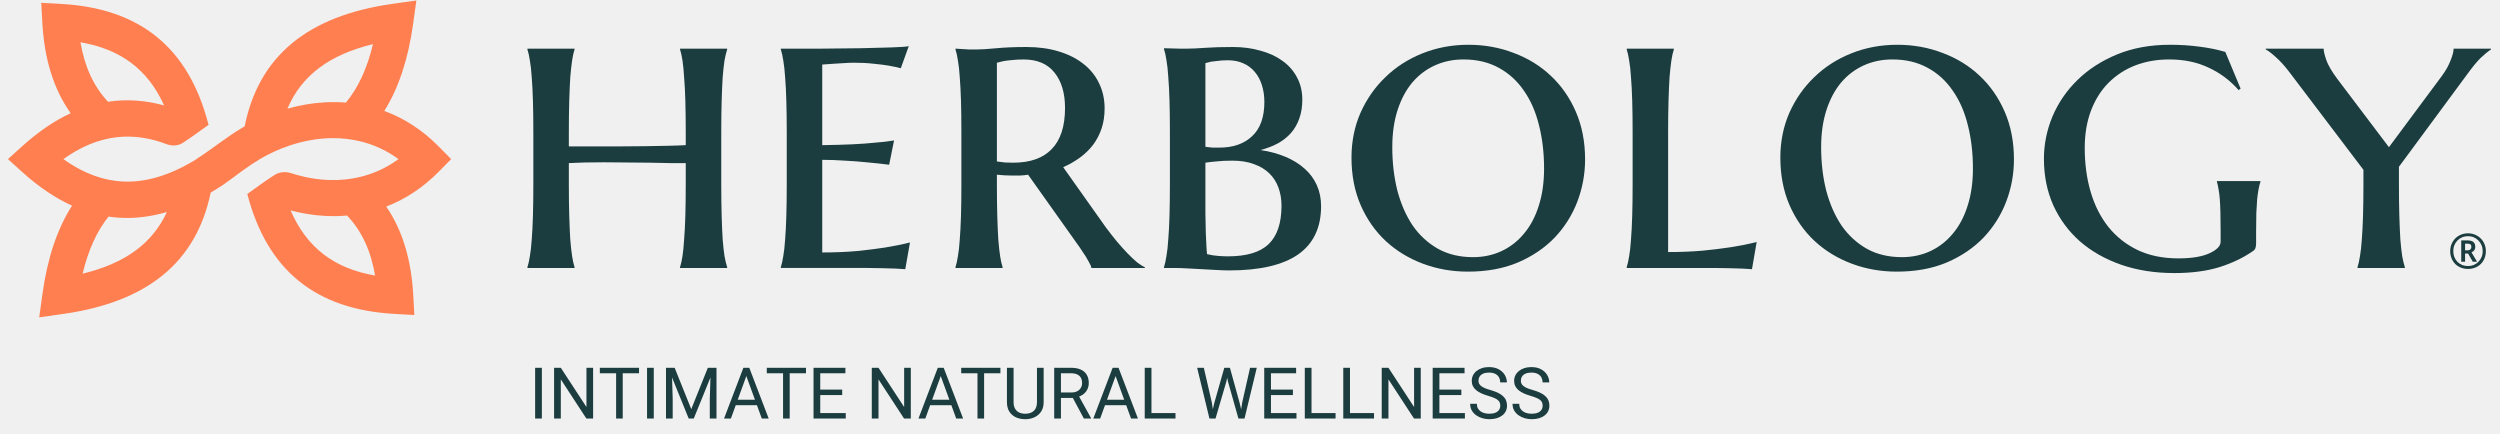
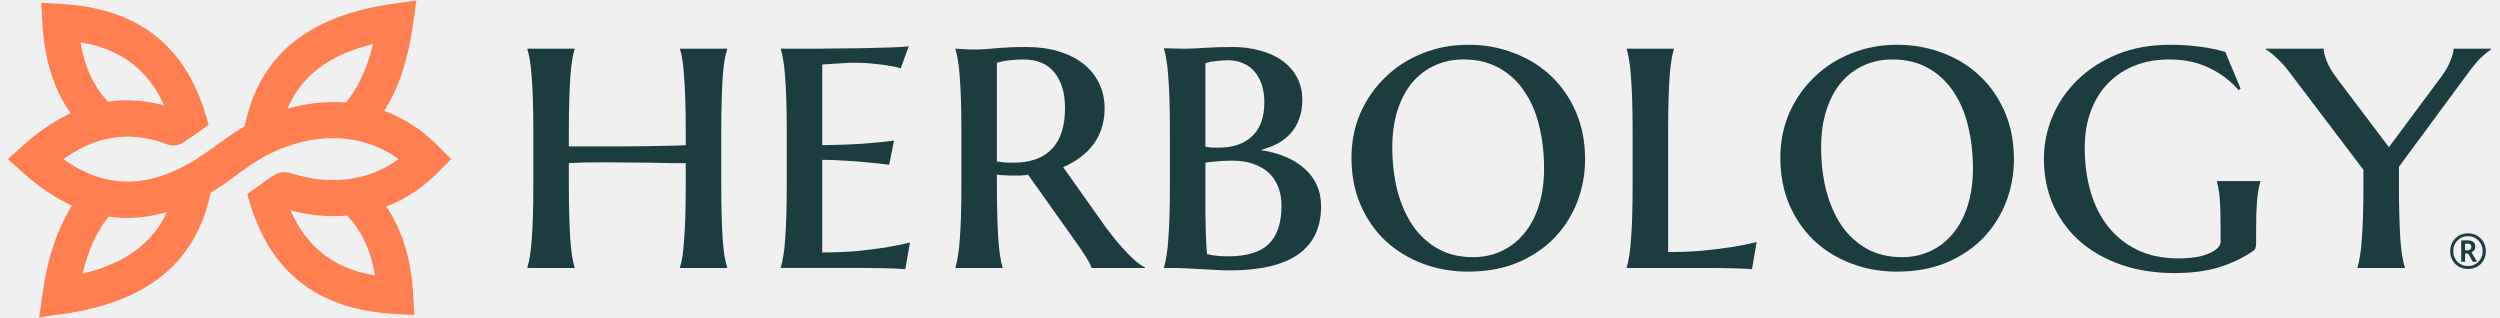
- <svg xmlns="http://www.w3.org/2000/svg" width="173" height="30" viewBox="0 0 173 30" fill="none">
-   <g clip-path="url(#clip0_444_728)">
-     <g clip-path="url(#clip1_444_728)">
-       <path d="M31.22 11.01L30.354 10.132C29.247 9.009 27.98 8.186 26.594 7.677C27.588 6.092 28.247 4.093 28.585 1.67L28.814 0.033L27.186 0.262C21.286 1.092 17.911 3.876 16.929 8.745C16.87 8.779 16.811 8.812 16.752 8.847C15.7 9.465 14.711 10.291 13.593 11.005C13.596 11.007 13.598 11.008 13.601 11.01C13.591 11.016 13.582 11.023 13.572 11.028C13.448 11.104 13.326 11.177 13.204 11.245C13.173 11.264 13.141 11.283 13.109 11.3C12.648 11.56 12.195 11.78 11.75 11.959C11.749 11.959 11.749 11.959 11.749 11.959C11.498 12.061 11.248 12.149 11.001 12.225C10.956 12.24 10.912 12.252 10.866 12.265C10.002 12.515 9.161 12.61 8.337 12.55C7.787 12.509 7.244 12.399 6.705 12.22C5.926 11.961 5.156 11.558 4.388 11.01C5.181 10.445 5.976 10.033 6.781 9.776C7.368 9.588 7.959 9.482 8.559 9.458C9.522 9.42 10.508 9.592 11.529 9.976C11.902 10.116 12.321 10.1 12.655 9.884C13.284 9.476 13.872 9.036 14.455 8.622C14.444 8.614 14.431 8.607 14.42 8.601C13.059 3.311 9.71 0.58 4.238 0.271L2.853 0.193L2.931 1.586C3.072 4.115 3.721 6.193 4.891 7.833C3.771 8.352 2.669 9.102 1.581 10.08L0.547 11.01L1.581 11.941C2.699 12.947 3.834 13.71 4.985 14.232C3.962 15.83 3.284 17.857 2.941 20.322L2.713 21.96L4.34 21.73C10.209 20.905 13.579 18.148 14.581 13.326C14.878 13.151 15.176 12.964 15.476 12.765C15.486 12.758 15.496 12.751 15.506 12.744C16.291 12.192 17.045 11.569 17.988 11.013C17.987 11.013 17.985 11.012 17.984 11.011H17.983C17.982 11.011 17.982 11.01 17.98 11.01C18 10.999 18.02 10.987 18.039 10.977C18.656 10.619 19.316 10.317 20 10.085C20.969 9.755 21.988 9.564 23.011 9.56H23.012C23.623 9.556 24.235 9.619 24.838 9.758H24.84C25.788 9.976 26.713 10.38 27.577 11.01C26.706 11.646 25.771 12.053 24.814 12.269H24.813C24.16 12.416 23.496 12.476 22.834 12.458H22.833C21.925 12.434 21.021 12.267 20.154 11.986C19.772 11.862 19.35 11.885 19.01 12.101C18.345 12.523 17.727 12.985 17.114 13.422C18.481 18.692 21.826 21.413 27.288 21.721L28.673 21.8L28.596 20.406C28.458 17.946 27.84 15.912 26.728 14.294C28.062 13.781 29.283 12.975 30.354 11.889L31.22 11.01ZM11.356 7.295C10.034 6.933 8.742 6.847 7.475 7.041C6.48 5.981 5.857 4.62 5.569 2.925C8.356 3.404 10.235 4.81 11.356 7.295ZM5.718 18.937C6.106 17.313 6.697 16.003 7.512 14.987C7.939 15.05 8.368 15.082 8.801 15.082C9.703 15.082 10.619 14.944 11.549 14.67C10.545 16.852 8.647 18.229 5.718 18.937ZM23.937 7.099C23.456 7.061 22.965 7.054 22.466 7.082C21.614 7.129 20.746 7.279 19.89 7.519C20.87 5.224 22.793 3.784 25.808 3.056C25.408 4.729 24.793 6.069 23.937 7.099ZM20.111 14.563C20.895 14.768 21.687 14.895 22.466 14.939C22.993 14.968 23.511 14.96 24.017 14.916H24.018C25.032 15.982 25.666 17.355 25.957 19.067C23.12 18.581 21.224 17.132 20.111 14.563Z" fill="#FF7F50" />
+ <svg xmlns="http://www.w3.org/2000/svg" width="173" height="22" viewBox="0 0 173 22" fill="none">
+   <g clip-path="url(#clip0_444_651)">
+     <g clip-path="url(#clip1_444_651)">
+       <path d="M31.22 11.01L30.354 10.132C29.247 9.009 27.98 8.186 26.594 7.677C27.588 6.092 28.247 4.093 28.585 1.67L28.814 0.033L27.186 0.262C21.286 1.092 17.911 3.876 16.929 8.745C16.87 8.779 16.811 8.812 16.752 8.847C15.7 9.465 14.711 10.291 13.593 11.005C13.596 11.007 13.598 11.008 13.601 11.01C13.591 11.016 13.582 11.023 13.572 11.028C13.448 11.104 13.325 11.177 13.204 11.245C13.173 11.264 13.141 11.283 13.108 11.3C12.648 11.56 12.195 11.78 11.75 11.959C11.749 11.959 11.749 11.959 11.749 11.959C11.498 12.061 11.248 12.149 11.001 12.225C10.956 12.24 10.912 12.252 10.866 12.265C10.001 12.515 9.161 12.61 8.337 12.55C7.787 12.509 7.244 12.399 6.705 12.22C5.926 11.961 5.156 11.558 4.388 11.01C5.181 10.445 5.976 10.033 6.781 9.776C7.368 9.588 7.959 9.482 8.559 9.458C9.522 9.42 10.508 9.592 11.529 9.976C11.902 10.116 12.321 10.1 12.655 9.884C13.284 9.476 13.872 9.036 14.455 8.622C14.444 8.614 14.431 8.607 14.42 8.601C13.059 3.311 9.71 0.58 4.238 0.271L2.853 0.193L2.931 1.586C3.072 4.115 3.721 6.193 4.891 7.833C3.771 8.352 2.669 9.102 1.581 10.08L0.547 11.01L1.581 11.941C2.699 12.947 3.834 13.71 4.985 14.232C3.962 15.83 3.284 17.857 2.941 20.322L2.713 21.96L4.34 21.73C10.209 20.905 13.579 18.148 14.581 13.326C14.877 13.151 15.176 12.964 15.476 12.765C15.486 12.758 15.496 12.751 15.506 12.744C16.291 12.192 17.045 11.569 17.988 11.013C17.987 11.013 17.985 11.012 17.984 11.011H17.983C17.982 11.011 17.982 11.01 17.98 11.01C18 10.999 18.02 10.987 18.039 10.977C18.656 10.619 19.316 10.317 20 10.085C20.969 9.755 21.988 9.564 23.011 9.56H23.012C23.623 9.556 24.235 9.619 24.838 9.758H24.839C25.788 9.976 26.713 10.38 27.577 11.01C26.706 11.646 25.771 12.053 24.814 12.269H24.813C24.16 12.416 23.496 12.476 22.834 12.458H22.833C21.924 12.434 21.021 12.267 20.154 11.986C19.772 11.862 19.35 11.885 19.01 12.101C18.345 12.523 17.727 12.985 17.114 13.422C18.481 18.692 21.826 21.413 27.288 21.721L28.673 21.8L28.595 20.406C28.458 17.946 27.84 15.912 26.728 14.294C28.062 13.781 29.283 12.975 30.354 11.889L31.22 11.01ZM11.356 7.295C10.034 6.933 8.742 6.847 7.475 7.041C6.48 5.981 5.857 4.62 5.569 2.925C8.356 3.404 10.235 4.81 11.356 7.295ZM5.718 18.937C6.106 17.313 6.697 16.003 7.512 14.987C7.939 15.05 8.368 15.082 8.801 15.082C9.703 15.082 10.619 14.944 11.549 14.67C10.545 16.852 8.647 18.229 5.718 18.937ZM23.937 7.099C23.456 7.061 22.965 7.054 22.466 7.082C21.613 7.129 20.746 7.279 19.89 7.519C20.87 5.224 22.793 3.784 25.808 3.056C25.408 4.729 24.793 6.069 23.937 7.099ZM20.111 14.563C20.895 14.768 21.687 14.895 22.466 14.939C22.993 14.968 23.511 14.96 24.017 14.916H24.018C25.032 15.982 25.666 17.355 25.957 19.067C23.12 18.581 21.224 17.132 20.111 14.563Z" fill="#FF7F50" />
    </g>
  </g>
-   <path d="M166.006 12.727C166.006 13.574 166.016 14.313 166.034 14.943C166.053 15.574 166.077 16.12 166.105 16.581C166.143 17.033 166.185 17.414 166.232 17.725C166.289 18.035 166.35 18.289 166.416 18.487V18.544H163.14V18.487C163.206 18.289 163.262 18.035 163.31 17.725C163.366 17.414 163.408 17.033 163.437 16.581C163.474 16.12 163.502 15.574 163.521 14.943C163.54 14.313 163.55 13.574 163.55 12.727V11.752L158.467 5.046C158.128 4.595 157.803 4.232 157.493 3.959C157.182 3.677 156.947 3.498 156.787 3.423V3.366H160.796C160.796 3.536 160.858 3.799 160.98 4.157C161.102 4.505 161.352 4.933 161.728 5.442L165.314 10.185L168.985 5.244C169.249 4.886 169.446 4.533 169.578 4.185C169.719 3.837 169.79 3.564 169.79 3.366H172.374V3.423C172.138 3.583 171.894 3.785 171.639 4.03C171.395 4.274 171.108 4.623 170.778 5.075L166.006 11.541V12.727Z" fill="#1B3D3F" />
-   <path d="M156.123 16.835C156.123 16.957 156.109 17.061 156.081 17.146C156.062 17.23 156.01 17.301 155.926 17.358C155.257 17.828 154.476 18.205 153.582 18.487C152.697 18.76 151.657 18.896 150.462 18.896C149.116 18.896 147.887 18.703 146.777 18.317C145.676 17.932 144.73 17.395 143.939 16.708C143.148 16.012 142.532 15.178 142.089 14.209C141.657 13.24 141.44 12.167 141.44 10.99C141.44 9.983 141.638 9.004 142.033 8.053C142.438 7.103 143.017 6.26 143.77 5.526C144.523 4.792 145.436 4.204 146.509 3.761C147.591 3.319 148.81 3.098 150.165 3.098C150.871 3.098 151.539 3.14 152.17 3.225C152.801 3.3 153.408 3.423 153.991 3.592L155.05 6.133L154.909 6.232C154.344 5.583 153.662 5.07 152.862 4.693C152.062 4.307 151.144 4.114 150.109 4.114C149.262 4.114 148.48 4.251 147.765 4.524C147.059 4.797 146.443 5.197 145.916 5.724C145.398 6.242 144.993 6.882 144.701 7.644C144.41 8.406 144.264 9.272 144.264 10.242C144.264 11.334 144.4 12.345 144.673 13.277C144.946 14.209 145.356 15.018 145.901 15.706C146.447 16.383 147.12 16.915 147.92 17.301C148.73 17.687 149.671 17.88 150.744 17.88C151.666 17.88 152.382 17.762 152.89 17.527C153.408 17.292 153.667 17.023 153.667 16.722V15.974C153.667 15.484 153.662 15.061 153.652 14.703C153.643 14.345 153.629 14.04 153.61 13.786C153.591 13.522 153.563 13.296 153.525 13.108C153.497 12.92 153.46 12.745 153.412 12.585V12.529H156.42V12.585C156.373 12.727 156.33 12.896 156.293 13.094C156.255 13.291 156.222 13.527 156.194 13.8C156.175 14.073 156.156 14.393 156.137 14.76C156.128 15.127 156.123 15.55 156.123 16.03V16.835Z" fill="#1B3D3F" />
+   <path d="M166.006 12.727C166.006 13.574 166.015 14.313 166.034 14.943C166.053 15.574 166.077 16.12 166.105 16.581C166.142 17.033 166.185 17.414 166.232 17.725C166.288 18.035 166.349 18.289 166.415 18.487V18.544H163.14V18.487C163.206 18.289 163.262 18.035 163.309 17.725C163.366 17.414 163.408 17.033 163.436 16.581C163.474 16.12 163.502 15.574 163.521 14.943C163.54 14.313 163.549 13.574 163.549 12.727V11.752L158.467 5.046C158.128 4.595 157.803 4.232 157.493 3.959C157.182 3.677 156.947 3.498 156.787 3.423V3.366H160.796C160.796 3.536 160.857 3.799 160.98 4.157C161.102 4.505 161.352 4.933 161.728 5.442L165.314 10.185L168.985 5.244C169.248 4.886 169.446 4.533 169.578 4.185C169.719 3.837 169.79 3.564 169.79 3.366H172.373V3.423C172.138 3.583 171.893 3.785 171.639 4.03C171.394 4.274 171.107 4.623 170.778 5.075L166.006 11.541V12.727Z" fill="#1B3D3F" />
+   <path d="M156.123 16.835C156.123 16.957 156.109 17.061 156.081 17.146C156.062 17.23 156.01 17.301 155.925 17.358C155.257 17.828 154.476 18.205 153.582 18.487C152.697 18.76 151.657 18.896 150.462 18.896C149.116 18.896 147.887 18.703 146.777 18.317C145.675 17.932 144.73 17.395 143.939 16.708C143.148 16.012 142.532 15.178 142.089 14.209C141.656 13.24 141.44 12.167 141.44 10.99C141.44 9.983 141.638 9.004 142.033 8.053C142.438 7.103 143.016 6.26 143.769 5.526C144.522 4.792 145.435 4.204 146.508 3.761C147.591 3.319 148.81 3.098 150.165 3.098C150.871 3.098 151.539 3.14 152.17 3.225C152.801 3.3 153.408 3.423 153.991 3.592L155.05 6.133L154.909 6.232C154.344 5.583 153.662 5.07 152.862 4.693C152.062 4.307 151.144 4.114 150.109 4.114C149.262 4.114 148.48 4.251 147.765 4.524C147.059 4.797 146.443 5.197 145.915 5.724C145.398 6.242 144.993 6.882 144.701 7.644C144.41 8.406 144.264 9.272 144.264 10.242C144.264 11.334 144.4 12.345 144.673 13.277C144.946 14.209 145.355 15.018 145.901 15.706C146.447 16.383 147.12 16.915 147.92 17.301C148.73 17.687 149.671 17.88 150.744 17.88C151.666 17.88 152.382 17.762 152.89 17.527C153.408 17.292 153.666 17.023 153.666 16.722V15.974C153.666 15.484 153.662 15.061 153.652 14.703C153.643 14.345 153.629 14.04 153.61 13.786C153.591 13.522 153.563 13.296 153.525 13.108C153.497 12.92 153.459 12.745 153.412 12.585V12.529H156.42V12.585C156.372 12.727 156.33 12.896 156.292 13.094C156.255 13.291 156.222 13.527 156.194 13.8C156.175 14.073 156.156 14.393 156.137 14.76C156.128 15.127 156.123 15.55 156.123 16.03V16.835Z" fill="#1B3D3F" />
  <path d="M123.2 10.905C123.2 9.795 123.407 8.764 123.821 7.813C124.244 6.863 124.819 6.039 125.543 5.343C126.268 4.637 127.125 4.086 128.113 3.691C129.101 3.296 130.16 3.098 131.29 3.098C132.4 3.098 133.445 3.286 134.424 3.663C135.412 4.03 136.269 4.557 136.993 5.244C137.728 5.931 138.306 6.764 138.73 7.743C139.153 8.722 139.365 9.818 139.365 11.032C139.365 12.04 139.186 13.014 138.829 13.955C138.471 14.887 137.949 15.715 137.262 16.44C136.575 17.155 135.727 17.729 134.72 18.162C133.713 18.586 132.56 18.797 131.261 18.797C130.16 18.797 129.12 18.614 128.141 18.247C127.162 17.88 126.306 17.358 125.572 16.68C124.837 15.993 124.259 15.164 123.835 14.195C123.411 13.216 123.2 12.12 123.2 10.905ZM131.614 17.795C132.33 17.795 132.988 17.654 133.591 17.372C134.193 17.089 134.711 16.684 135.144 16.157C135.586 15.63 135.925 14.99 136.16 14.237C136.405 13.475 136.527 12.618 136.527 11.668C136.527 10.585 136.41 9.583 136.175 8.661C135.949 7.738 135.6 6.943 135.13 6.275C134.669 5.597 134.09 5.07 133.393 4.693C132.697 4.307 131.883 4.114 130.951 4.114C130.235 4.114 129.577 4.251 128.974 4.524C128.372 4.797 127.849 5.192 127.407 5.71C126.974 6.227 126.635 6.863 126.39 7.616C126.146 8.369 126.023 9.225 126.023 10.185C126.023 11.258 126.141 12.261 126.376 13.193C126.621 14.115 126.974 14.92 127.435 15.607C127.906 16.285 128.489 16.821 129.186 17.216C129.882 17.602 130.692 17.795 131.614 17.795Z" fill="#1B3D3F" />
  <path d="M115.434 17.442C116.309 17.442 117.114 17.409 117.848 17.343C118.592 17.268 119.241 17.188 119.796 17.103C120.446 17 121.034 16.882 121.561 16.75L121.237 18.628C121.105 18.619 120.879 18.605 120.559 18.586C120.248 18.576 119.919 18.567 119.571 18.558C119.222 18.558 118.898 18.553 118.596 18.544C118.295 18.544 118.088 18.544 117.975 18.544H112.568V18.487C112.634 18.289 112.69 18.035 112.737 17.725C112.794 17.414 112.836 17.033 112.864 16.581C112.902 16.12 112.93 15.574 112.949 14.943C112.968 14.313 112.977 13.574 112.977 12.727V9.169C112.977 8.322 112.968 7.588 112.949 6.966C112.93 6.336 112.902 5.795 112.864 5.343C112.836 4.882 112.794 4.496 112.737 4.185C112.69 3.874 112.634 3.62 112.568 3.423V3.366H115.829V3.423C115.763 3.62 115.707 3.874 115.66 4.185C115.613 4.496 115.57 4.882 115.533 5.343C115.504 5.795 115.481 6.336 115.462 6.966C115.443 7.588 115.434 8.322 115.434 9.169V17.442Z" fill="#1B3D3F" />
-   <path d="M93.523 10.905C93.523 9.795 93.73 8.764 94.144 7.813C94.567 6.863 95.141 6.039 95.866 5.343C96.591 4.637 97.448 4.086 98.436 3.691C99.424 3.296 100.483 3.098 101.612 3.098C102.723 3.098 103.768 3.286 104.747 3.663C105.735 4.03 106.591 4.557 107.316 5.244C108.05 5.931 108.629 6.764 109.053 7.743C109.476 8.722 109.688 9.818 109.688 11.032C109.688 12.04 109.509 13.014 109.152 13.955C108.794 14.887 108.272 15.715 107.584 16.44C106.897 17.155 106.05 17.729 105.043 18.162C104.036 18.586 102.883 18.797 101.584 18.797C100.483 18.797 99.443 18.614 98.464 18.247C97.485 17.88 96.629 17.358 95.894 16.68C95.16 15.993 94.581 15.164 94.158 14.195C93.734 13.216 93.523 12.12 93.523 10.905ZM101.937 17.795C102.652 17.795 103.311 17.654 103.914 17.372C104.516 17.089 105.034 16.684 105.467 16.157C105.909 15.63 106.248 14.99 106.483 14.237C106.728 13.475 106.85 12.618 106.85 11.668C106.85 10.585 106.733 9.583 106.497 8.661C106.271 7.738 105.923 6.943 105.453 6.275C104.991 5.597 104.413 5.07 103.716 4.693C103.02 4.307 102.205 4.114 101.274 4.114C100.558 4.114 99.899 4.251 99.297 4.524C98.695 4.797 98.172 5.192 97.73 5.71C97.297 6.227 96.958 6.863 96.713 7.616C96.469 8.369 96.346 9.225 96.346 10.185C96.346 11.258 96.464 12.261 96.699 13.193C96.944 14.115 97.297 14.92 97.758 15.607C98.229 16.285 98.812 16.821 99.509 17.216C100.205 17.602 101.015 17.795 101.937 17.795Z" fill="#1B3D3F" />
-   <path d="M85.292 11.117C84.84 11.117 84.454 11.136 84.134 11.174C83.823 11.202 83.583 11.23 83.414 11.258V12.727C83.414 13.536 83.414 14.214 83.414 14.76C83.423 15.306 83.433 15.762 83.442 16.129C83.461 16.497 83.475 16.793 83.484 17.019C83.494 17.235 83.508 17.424 83.527 17.584C83.772 17.649 84.03 17.692 84.303 17.711C84.586 17.73 84.807 17.739 84.967 17.739C86.266 17.739 87.207 17.456 87.791 16.892C88.384 16.318 88.68 15.433 88.68 14.238C88.68 13.786 88.609 13.367 88.468 12.981C88.327 12.595 88.115 12.266 87.833 11.993C87.551 11.72 87.198 11.508 86.774 11.357C86.351 11.197 85.856 11.117 85.292 11.117ZM83.414 10.157C83.602 10.185 83.772 10.204 83.922 10.214C84.073 10.214 84.228 10.214 84.388 10.214C85.339 10.214 86.092 9.95 86.647 9.423C87.212 8.896 87.494 8.11 87.494 7.065C87.494 6.642 87.438 6.251 87.325 5.894C87.212 5.536 87.047 5.23 86.831 4.976C86.624 4.722 86.36 4.524 86.04 4.383C85.729 4.242 85.372 4.171 84.967 4.171C84.694 4.171 84.463 4.185 84.275 4.213C84.087 4.232 83.927 4.251 83.795 4.27C83.644 4.308 83.517 4.341 83.414 4.369V10.157ZM80.548 3.338C80.727 3.348 80.91 3.352 81.099 3.352C81.258 3.362 81.433 3.366 81.621 3.366C81.809 3.366 81.993 3.366 82.171 3.366C82.463 3.366 82.868 3.348 83.386 3.31C83.903 3.272 84.548 3.253 85.32 3.253C86.007 3.253 86.642 3.338 87.226 3.508C87.819 3.668 88.327 3.903 88.751 4.213C89.184 4.524 89.518 4.905 89.753 5.357C89.998 5.809 90.12 6.322 90.12 6.896C90.12 7.385 90.05 7.823 89.908 8.209C89.777 8.585 89.584 8.92 89.329 9.211C89.075 9.494 88.769 9.734 88.412 9.931C88.054 10.12 87.659 10.27 87.226 10.383C87.856 10.477 88.431 10.633 88.948 10.849C89.466 11.066 89.908 11.338 90.275 11.668C90.642 11.988 90.925 12.369 91.123 12.812C91.32 13.245 91.419 13.729 91.419 14.266C91.419 15.753 90.887 16.868 89.824 17.612C88.76 18.346 87.174 18.713 85.066 18.713C84.84 18.713 84.558 18.704 84.219 18.685C83.889 18.666 83.541 18.647 83.174 18.628C82.816 18.61 82.468 18.591 82.129 18.572C81.8 18.553 81.522 18.544 81.296 18.544H80.548V18.487C80.614 18.29 80.67 18.035 80.717 17.725C80.774 17.414 80.816 17.033 80.844 16.581C80.882 16.12 80.91 15.574 80.929 14.943C80.948 14.313 80.957 13.574 80.957 12.727V9.169C80.957 8.322 80.948 7.583 80.929 6.952C80.91 6.322 80.882 5.776 80.844 5.315C80.816 4.854 80.774 4.468 80.717 4.157C80.67 3.846 80.614 3.592 80.548 3.395V3.338Z" fill="#1B3D3F" />
-   <path d="M68.985 11.174C69.173 11.202 69.361 11.226 69.549 11.244C69.747 11.254 69.935 11.258 70.114 11.258C71.291 11.258 72.18 10.943 72.783 10.313C73.394 9.682 73.7 8.736 73.7 7.475C73.7 6.439 73.456 5.621 72.966 5.018C72.486 4.416 71.775 4.115 70.834 4.115C70.533 4.115 70.265 4.129 70.029 4.157C69.804 4.176 69.611 4.199 69.451 4.228C69.272 4.265 69.117 4.303 68.985 4.341V11.174ZM71.145 12.091C70.957 12.12 70.768 12.139 70.58 12.148C70.401 12.148 70.218 12.148 70.029 12.148C69.879 12.148 69.714 12.143 69.535 12.134C69.356 12.124 69.173 12.11 68.985 12.091V12.783C68.985 13.621 68.994 14.355 69.013 14.986C69.032 15.607 69.055 16.143 69.084 16.595C69.121 17.047 69.163 17.428 69.211 17.739C69.258 18.04 69.314 18.29 69.38 18.487V18.544H66.119V18.487C66.185 18.29 66.241 18.035 66.288 17.725C66.345 17.414 66.387 17.033 66.415 16.581C66.453 16.12 66.481 15.574 66.5 14.943C66.519 14.313 66.528 13.574 66.528 12.727V9.169C66.528 8.322 66.519 7.588 66.5 6.967C66.481 6.336 66.453 5.795 66.415 5.343C66.387 4.882 66.345 4.496 66.288 4.185C66.241 3.875 66.185 3.62 66.119 3.423V3.366C66.269 3.376 66.429 3.385 66.599 3.395C66.74 3.404 66.895 3.413 67.065 3.423C67.243 3.423 67.422 3.423 67.601 3.423C67.902 3.423 68.349 3.395 68.942 3.338C69.535 3.282 70.232 3.253 71.032 3.253C71.841 3.253 72.576 3.352 73.234 3.55C73.903 3.748 74.472 4.03 74.943 4.397C75.423 4.764 75.79 5.211 76.044 5.738C76.307 6.265 76.439 6.854 76.439 7.503C76.439 8.011 76.369 8.477 76.227 8.901C76.086 9.315 75.889 9.691 75.635 10.03C75.38 10.36 75.079 10.651 74.731 10.906C74.383 11.16 73.997 11.381 73.573 11.569L76.524 15.734C76.778 16.073 77.032 16.398 77.286 16.708C77.55 17.019 77.799 17.297 78.035 17.541C78.27 17.786 78.491 17.993 78.698 18.162C78.905 18.322 79.079 18.431 79.221 18.487V18.544H75.522C75.522 18.459 75.46 18.313 75.338 18.106C75.225 17.89 75.089 17.668 74.929 17.442C74.778 17.207 74.623 16.981 74.463 16.765C74.312 16.548 74.199 16.388 74.124 16.285L71.145 12.091Z" fill="#1B3D3F" />
-   <path d="M54.033 3.366C54.956 3.366 55.902 3.366 56.871 3.366C57.84 3.356 58.739 3.347 59.568 3.337C60.396 3.319 61.107 3.3 61.7 3.281C62.302 3.262 62.697 3.234 62.886 3.196L62.335 4.721C62.081 4.655 61.794 4.594 61.474 4.538C61.191 4.49 60.848 4.448 60.443 4.41C60.048 4.363 59.587 4.34 59.059 4.34C58.871 4.34 58.655 4.349 58.41 4.368C58.165 4.378 57.93 4.392 57.704 4.41C57.441 4.429 57.172 4.448 56.899 4.467V10.044C57.662 10.034 58.349 10.015 58.961 9.987C59.572 9.959 60.095 9.921 60.528 9.874C61.036 9.837 61.483 9.785 61.869 9.719L61.53 11.399C61.013 11.333 60.49 11.277 59.963 11.23C59.511 11.183 59.012 11.145 58.467 11.117C57.92 11.079 57.398 11.06 56.899 11.06V17.47C57.775 17.47 58.579 17.437 59.314 17.371C60.048 17.296 60.688 17.216 61.234 17.131C61.874 17.028 62.453 16.91 62.97 16.778L62.645 18.628C62.504 18.618 62.274 18.604 61.954 18.585C61.643 18.576 61.314 18.567 60.965 18.557C60.627 18.557 60.307 18.552 60.005 18.543C59.704 18.543 59.497 18.543 59.384 18.543H54.033V18.486C54.099 18.289 54.156 18.035 54.203 17.724C54.259 17.413 54.301 17.032 54.33 16.581C54.367 16.119 54.396 15.573 54.414 14.943C54.433 14.312 54.443 13.573 54.443 12.726V9.168C54.443 8.321 54.433 7.587 54.414 6.966C54.396 6.335 54.367 5.794 54.33 5.342C54.301 4.881 54.259 4.495 54.203 4.185C54.156 3.874 54.099 3.62 54.033 3.422V3.366Z" fill="#1B3D3F" />
-   <path d="M47.454 11.287C47.162 11.287 46.8 11.287 46.367 11.287C45.934 11.277 45.463 11.268 44.955 11.258C44.447 11.249 43.92 11.244 43.374 11.244C42.828 11.235 42.301 11.23 41.792 11.23C41.312 11.23 40.861 11.235 40.437 11.244C40.023 11.254 39.665 11.268 39.364 11.287V12.727C39.364 13.574 39.373 14.313 39.392 14.943C39.411 15.574 39.435 16.12 39.463 16.581C39.501 17.033 39.543 17.414 39.59 17.725C39.637 18.035 39.694 18.289 39.759 18.487V18.544H36.498V18.487C36.564 18.289 36.62 18.035 36.667 17.725C36.724 17.414 36.766 17.033 36.795 16.581C36.832 16.12 36.861 15.574 36.879 14.943C36.898 14.313 36.907 13.574 36.907 12.727V9.169C36.907 8.322 36.898 7.588 36.879 6.966C36.861 6.336 36.832 5.795 36.795 5.343C36.766 4.882 36.724 4.496 36.667 4.185C36.62 3.874 36.564 3.62 36.498 3.423V3.366H39.759V3.423C39.694 3.62 39.637 3.874 39.59 4.185C39.543 4.496 39.501 4.882 39.463 5.343C39.435 5.795 39.411 6.336 39.392 6.966C39.373 7.588 39.364 8.322 39.364 9.169V10.129H41.44C41.957 10.129 42.503 10.129 43.077 10.129C43.651 10.12 44.207 10.115 44.743 10.115C45.28 10.105 45.783 10.096 46.254 10.087C46.724 10.077 47.124 10.063 47.454 10.044V9.169C47.454 8.322 47.444 7.588 47.426 6.966C47.407 6.336 47.379 5.795 47.341 5.343C47.313 4.882 47.275 4.496 47.228 4.185C47.181 3.874 47.124 3.62 47.059 3.423V3.366H50.32V3.423C50.254 3.62 50.193 3.874 50.136 4.185C50.089 4.496 50.047 4.882 50.009 5.343C49.981 5.795 49.958 6.336 49.939 6.966C49.92 7.588 49.911 8.322 49.911 9.169V12.727C49.911 13.574 49.92 14.313 49.939 14.943C49.958 15.574 49.981 16.12 50.009 16.581C50.047 17.033 50.089 17.414 50.136 17.725C50.193 18.035 50.254 18.289 50.32 18.487V18.544H47.059V18.487C47.124 18.289 47.181 18.035 47.228 17.725C47.275 17.414 47.313 17.033 47.341 16.581C47.379 16.12 47.407 15.574 47.426 14.943C47.444 14.313 47.454 13.574 47.454 12.727V11.287Z" fill="#1B3D3F" />
-   <path d="M170.318 18.114V16.636H170.758C170.941 16.636 171.076 16.674 171.161 16.75C171.246 16.824 171.288 16.934 171.288 17.079C171.288 17.184 171.262 17.268 171.208 17.331C171.154 17.392 171.094 17.435 171.026 17.462L171.416 18.114H171.117L170.791 17.543H170.583V18.114H170.318ZM170.751 17.325C170.838 17.325 170.904 17.302 170.949 17.257C170.996 17.212 171.02 17.155 171.02 17.086C171.02 17.008 170.998 16.951 170.956 16.915C170.916 16.879 170.846 16.861 170.748 16.861H170.583V17.325H170.751ZM170.788 18.611C170.609 18.611 170.444 18.581 170.294 18.52C170.144 18.46 170.013 18.375 169.901 18.265C169.791 18.153 169.706 18.022 169.646 17.872C169.585 17.722 169.555 17.557 169.555 17.378C169.555 17.203 169.585 17.042 169.646 16.895C169.708 16.744 169.795 16.613 169.904 16.501C170.016 16.389 170.147 16.302 170.297 16.239C170.447 16.177 170.611 16.145 170.788 16.145C170.958 16.145 171.117 16.175 171.265 16.236C171.415 16.296 171.546 16.383 171.658 16.495C171.772 16.604 171.861 16.734 171.923 16.884C171.988 17.034 172.021 17.199 172.021 17.378C172.021 17.557 171.991 17.722 171.93 17.872C171.87 18.022 171.783 18.153 171.671 18.265C171.562 18.375 171.432 18.46 171.282 18.52C171.132 18.581 170.967 18.611 170.788 18.611ZM170.788 18.41C170.929 18.41 171.06 18.385 171.181 18.336C171.304 18.284 171.412 18.212 171.503 18.121C171.598 18.027 171.67 17.917 171.722 17.791C171.776 17.666 171.802 17.528 171.802 17.378C171.802 17.235 171.777 17.102 171.725 16.978C171.676 16.853 171.605 16.743 171.514 16.649C171.422 16.553 171.314 16.478 171.191 16.424C171.068 16.37 170.933 16.343 170.788 16.343C170.64 16.343 170.505 16.369 170.381 16.421C170.258 16.472 170.151 16.544 170.059 16.636C169.967 16.728 169.895 16.837 169.844 16.965C169.792 17.09 169.767 17.228 169.767 17.378C169.767 17.526 169.791 17.663 169.84 17.788C169.892 17.913 169.963 18.023 170.052 18.117C170.144 18.209 170.251 18.281 170.375 18.332C170.5 18.384 170.638 18.41 170.788 18.41Z" fill="#1B3D3F" />
-   <path d="M37.497 25.45V28.961H37.031V25.45H37.497ZM41.043 25.45V28.961H40.576L38.808 26.253V28.961H38.343V25.45H38.808L40.583 28.165V25.45H41.043ZM43.093 25.45V28.961H42.635V25.45H43.093ZM44.221 25.45V25.831H41.509V25.45H44.221ZM45.241 25.45V28.961H44.776V25.45H45.241ZM46.234 25.45H46.685L47.835 28.312L48.983 25.45H49.436L48.009 28.961H47.657L46.234 25.45ZM46.087 25.45H46.485L46.55 27.591V28.961H46.087V25.45ZM49.183 25.45H49.581V28.961H49.118V27.591L49.183 25.45ZM51.741 25.761L50.579 28.961H50.104L51.442 25.45H51.748L51.741 25.761ZM52.715 28.961L51.551 25.761L51.544 25.45H51.85L53.193 28.961H52.715ZM52.655 27.661V28.042H50.683V27.661H52.655ZM54.647 25.45V28.961H54.188V25.45H54.647ZM55.775 25.45V25.831H53.062V25.45H55.775ZM58.526 28.582V28.961H56.667V28.582H58.526ZM56.761 25.45V28.961H56.296V25.45H56.761ZM58.28 26.959V27.338H56.667V26.959H58.28ZM58.502 25.45V25.831H56.667V25.45H58.502ZM63.028 25.45V28.961H62.56L60.792 26.253V28.961H60.327V25.45H60.792L62.567 28.165V25.45H63.028ZM65.195 25.761L64.033 28.961H63.558L64.896 25.45H65.202L65.195 25.761ZM66.169 28.961L65.004 25.761L64.997 25.45H65.303L66.647 28.961H66.169ZM66.109 27.661V28.042H64.137V27.661H66.109ZM68.1 25.45V28.961H67.642V25.45H68.1ZM69.229 25.45V25.831H66.516V25.45H69.229ZM71.758 25.45H72.221V27.825C72.221 28.089 72.162 28.308 72.045 28.483C71.927 28.659 71.772 28.79 71.577 28.879C71.384 28.965 71.174 29.009 70.948 29.009C70.71 29.009 70.495 28.965 70.302 28.879C70.11 28.79 69.959 28.659 69.846 28.483C69.735 28.308 69.68 28.089 69.68 27.825V25.45H70.14V27.825C70.14 28.008 70.174 28.159 70.241 28.278C70.309 28.397 70.403 28.486 70.523 28.544C70.646 28.601 70.787 28.63 70.948 28.63C71.11 28.63 71.252 28.601 71.372 28.544C71.494 28.486 71.589 28.397 71.657 28.278C71.724 28.159 71.758 28.008 71.758 27.825V25.45ZM72.951 25.45H74.114C74.377 25.45 74.6 25.49 74.781 25.571C74.965 25.651 75.104 25.77 75.199 25.928C75.295 26.084 75.343 26.276 75.343 26.504C75.343 26.665 75.31 26.812 75.244 26.945C75.18 27.077 75.087 27.189 74.965 27.283C74.844 27.374 74.7 27.442 74.531 27.488L74.4 27.538H73.308L73.303 27.16H74.128C74.295 27.16 74.434 27.131 74.545 27.073C74.656 27.013 74.74 26.934 74.796 26.834C74.852 26.735 74.88 26.624 74.88 26.504C74.88 26.369 74.854 26.251 74.801 26.149C74.748 26.048 74.664 25.97 74.55 25.916C74.438 25.859 74.292 25.831 74.114 25.831H73.417V28.961H72.951V25.45ZM75.003 28.961L74.15 27.369L74.634 27.367L75.5 28.932V28.961H75.003ZM77.294 25.761L76.132 28.961H75.657L76.995 25.45H77.301L77.294 25.761ZM78.268 28.961L77.103 25.761L77.096 25.45H77.402L78.745 28.961H78.268ZM78.208 27.661V28.042H76.235V27.661H78.208ZM81.344 28.582V28.961H79.589V28.582H81.344ZM79.681 25.45V28.961H79.215V25.45H79.681ZM84.025 27.9L84.722 25.45H85.06L84.865 26.402L84.115 28.961H83.78L84.025 27.9ZM83.305 25.45L83.859 27.852L84.025 28.961H83.693L82.842 25.45H83.305ZM85.962 27.849L86.504 25.45H86.969L86.121 28.961H85.788L85.962 27.849ZM85.111 25.45L85.788 27.9L86.034 28.961H85.699L84.975 26.402L84.778 25.45H85.111ZM89.716 28.582V28.961H87.857V28.582H89.716ZM87.951 25.45V28.961H87.485V25.45H87.951ZM89.47 26.959V27.338H87.857V26.959H89.47ZM89.692 25.45V25.831H87.857V25.45H89.692ZM92.421 28.582V28.961H90.666V28.582H92.421ZM90.757 25.45V28.961H90.292V25.45H90.757ZM95.083 28.582V28.961H93.327V28.582H95.083ZM93.419 25.45V28.961H92.954V25.45H93.419ZM98.316 25.45V28.961H97.848L96.081 26.253V28.961H95.615V25.45H96.081L97.855 28.165V25.45H98.316ZM101.371 28.582V28.961H99.512V28.582H101.371ZM99.606 25.45V28.961H99.141V25.45H99.606ZM101.125 26.959V27.338H99.512V26.959H101.125ZM101.347 25.45V25.831H99.512V25.45H101.347ZM103.818 28.073C103.818 27.991 103.805 27.919 103.779 27.856C103.755 27.792 103.712 27.734 103.649 27.683C103.588 27.631 103.503 27.582 103.394 27.536C103.286 27.489 103.149 27.442 102.984 27.393C102.81 27.342 102.653 27.285 102.514 27.222C102.374 27.158 102.254 27.085 102.154 27.003C102.055 26.921 101.978 26.827 101.925 26.721C101.872 26.615 101.846 26.493 101.846 26.357C101.846 26.22 101.874 26.094 101.93 25.978C101.986 25.863 102.067 25.762 102.171 25.677C102.277 25.59 102.404 25.523 102.55 25.474C102.696 25.426 102.859 25.402 103.039 25.402C103.303 25.402 103.526 25.453 103.71 25.554C103.894 25.654 104.035 25.785 104.131 25.947C104.228 26.108 104.276 26.28 104.276 26.463H103.813C103.813 26.331 103.785 26.215 103.729 26.113C103.673 26.01 103.587 25.93 103.473 25.872C103.359 25.813 103.214 25.783 103.039 25.783C102.874 25.783 102.737 25.808 102.629 25.858C102.522 25.907 102.441 25.975 102.388 26.06C102.337 26.145 102.311 26.243 102.311 26.352C102.311 26.426 102.326 26.493 102.357 26.554C102.389 26.614 102.438 26.669 102.504 26.721C102.571 26.772 102.657 26.82 102.76 26.863C102.864 26.907 102.989 26.948 103.133 26.988C103.333 27.045 103.505 27.107 103.649 27.177C103.794 27.246 103.913 27.324 104.006 27.41C104.101 27.496 104.171 27.593 104.216 27.702C104.262 27.81 104.286 27.932 104.286 28.069C104.286 28.212 104.257 28.341 104.199 28.457C104.141 28.573 104.058 28.671 103.951 28.753C103.843 28.835 103.714 28.899 103.562 28.944C103.413 28.987 103.246 29.009 103.061 29.009C102.899 29.009 102.739 28.986 102.581 28.941C102.425 28.896 102.283 28.829 102.154 28.739C102.027 28.649 101.925 28.538 101.848 28.406C101.773 28.273 101.735 28.118 101.735 27.943H102.198C102.198 28.064 102.221 28.168 102.268 28.254C102.314 28.339 102.378 28.41 102.458 28.466C102.54 28.523 102.633 28.564 102.735 28.592C102.84 28.617 102.948 28.63 103.061 28.63C103.223 28.63 103.361 28.608 103.473 28.563C103.586 28.518 103.671 28.454 103.729 28.37C103.788 28.286 103.818 28.188 103.818 28.073ZM106.75 28.073C106.75 27.991 106.737 27.919 106.711 27.856C106.687 27.792 106.644 27.734 106.581 27.683C106.52 27.631 106.435 27.582 106.326 27.536C106.218 27.489 106.081 27.442 105.916 27.393C105.742 27.342 105.585 27.285 105.445 27.222C105.306 27.158 105.186 27.085 105.086 27.003C104.987 26.921 104.91 26.827 104.857 26.721C104.804 26.615 104.778 26.493 104.778 26.357C104.778 26.22 104.806 26.094 104.862 25.978C104.918 25.863 104.999 25.762 105.103 25.677C105.209 25.59 105.335 25.523 105.482 25.474C105.628 25.426 105.791 25.402 105.971 25.402C106.235 25.402 106.458 25.453 106.641 25.554C106.826 25.654 106.967 25.785 107.063 25.947C107.16 26.108 107.208 26.28 107.208 26.463H106.745C106.745 26.331 106.717 26.215 106.661 26.113C106.604 26.01 106.519 25.93 106.405 25.872C106.291 25.813 106.146 25.783 105.971 25.783C105.806 25.783 105.669 25.808 105.561 25.858C105.454 25.907 105.373 25.975 105.32 26.06C105.269 26.145 105.243 26.243 105.243 26.352C105.243 26.426 105.258 26.493 105.289 26.554C105.321 26.614 105.37 26.669 105.436 26.721C105.503 26.772 105.589 26.82 105.691 26.863C105.796 26.907 105.92 26.948 106.065 26.988C106.264 27.045 106.436 27.107 106.581 27.177C106.726 27.246 106.845 27.324 106.938 27.41C107.033 27.496 107.103 27.593 107.148 27.702C107.194 27.81 107.218 27.932 107.218 28.069C107.218 28.212 107.189 28.341 107.131 28.457C107.073 28.573 106.99 28.671 106.882 28.753C106.775 28.835 106.645 28.899 106.494 28.944C106.345 28.987 106.178 29.009 105.993 29.009C105.83 29.009 105.671 28.986 105.513 28.941C105.357 28.896 105.215 28.829 105.086 28.739C104.959 28.649 104.857 28.538 104.78 28.406C104.704 28.273 104.667 28.118 104.667 27.943H105.13C105.13 28.064 105.153 28.168 105.2 28.254C105.246 28.339 105.31 28.41 105.39 28.466C105.472 28.523 105.564 28.564 105.667 28.592C105.772 28.617 105.88 28.63 105.993 28.63C106.155 28.63 106.293 28.608 106.405 28.563C106.518 28.518 106.603 28.454 106.661 28.37C106.72 28.286 106.75 28.188 106.75 28.073Z" fill="#1B3D3F" />
+   <path d="M93.522 10.905C93.522 9.795 93.73 8.764 94.144 7.813C94.567 6.863 95.141 6.039 95.866 5.343C96.591 4.637 97.447 4.086 98.436 3.691C99.424 3.296 100.483 3.098 101.612 3.098C102.723 3.098 103.768 3.286 104.747 3.663C105.735 4.03 106.591 4.557 107.316 5.244C108.05 5.931 108.629 6.764 109.053 7.743C109.476 8.722 109.688 9.818 109.688 11.032C109.688 12.04 109.509 13.014 109.152 13.955C108.794 14.887 108.271 15.715 107.584 16.44C106.897 17.155 106.05 17.729 105.043 18.162C104.036 18.586 102.883 18.797 101.584 18.797C100.483 18.797 99.443 18.614 98.464 18.247C97.485 17.88 96.629 17.358 95.894 16.68C95.16 15.993 94.581 15.164 94.158 14.195C93.734 13.216 93.522 12.12 93.522 10.905ZM101.937 17.795C102.652 17.795 103.311 17.654 103.914 17.372C104.516 17.089 105.034 16.684 105.467 16.157C105.909 15.63 106.248 14.99 106.483 14.237C106.728 13.475 106.85 12.618 106.85 11.668C106.85 10.585 106.733 9.583 106.497 8.661C106.271 7.738 105.923 6.943 105.452 6.275C104.991 5.597 104.412 5.07 103.716 4.693C103.019 4.307 102.205 4.114 101.273 4.114C100.558 4.114 99.899 4.251 99.297 4.524C98.695 4.797 98.172 5.192 97.73 5.71C97.297 6.227 96.958 6.863 96.713 7.616C96.469 8.369 96.346 9.225 96.346 10.185C96.346 11.258 96.464 12.261 96.699 13.193C96.944 14.115 97.297 14.92 97.758 15.607C98.229 16.285 98.812 16.821 99.509 17.216C100.205 17.602 101.015 17.795 101.937 17.795Z" fill="#1B3D3F" />
+   <path d="M85.292 11.117C84.84 11.117 84.454 11.136 84.134 11.174C83.823 11.202 83.583 11.23 83.414 11.258V12.727C83.414 13.536 83.414 14.214 83.414 14.76C83.423 15.306 83.433 15.762 83.442 16.129C83.461 16.497 83.475 16.793 83.484 17.019C83.494 17.235 83.508 17.424 83.527 17.584C83.772 17.649 84.03 17.692 84.303 17.711C84.586 17.73 84.807 17.739 84.967 17.739C86.266 17.739 87.207 17.456 87.791 16.892C88.384 16.318 88.68 15.433 88.68 14.238C88.68 13.786 88.609 13.367 88.468 12.981C88.327 12.595 88.115 12.266 87.833 11.993C87.551 11.72 87.198 11.508 86.774 11.357C86.35 11.197 85.856 11.117 85.292 11.117ZM83.414 10.157C83.602 10.185 83.772 10.204 83.922 10.214C84.073 10.214 84.228 10.214 84.388 10.214C85.339 10.214 86.092 9.95 86.647 9.423C87.212 8.896 87.494 8.11 87.494 7.065C87.494 6.642 87.438 6.251 87.325 5.894C87.212 5.536 87.047 5.23 86.831 4.976C86.624 4.722 86.36 4.524 86.04 4.383C85.729 4.242 85.372 4.171 84.967 4.171C84.694 4.171 84.463 4.185 84.275 4.213C84.087 4.232 83.927 4.251 83.795 4.27C83.644 4.308 83.517 4.341 83.414 4.369V10.157ZM80.548 3.338C80.727 3.348 80.91 3.352 81.099 3.352C81.258 3.362 81.433 3.366 81.621 3.366C81.809 3.366 81.993 3.366 82.171 3.366C82.463 3.366 82.868 3.348 83.386 3.31C83.903 3.272 84.548 3.253 85.32 3.253C86.007 3.253 86.642 3.338 87.226 3.508C87.819 3.668 88.327 3.903 88.751 4.213C89.184 4.524 89.518 4.905 89.753 5.357C89.998 5.809 90.12 6.322 90.12 6.896C90.12 7.385 90.049 7.823 89.908 8.209C89.777 8.585 89.584 8.92 89.329 9.211C89.075 9.494 88.769 9.734 88.412 9.931C88.054 10.12 87.659 10.27 87.226 10.383C87.856 10.477 88.431 10.633 88.948 10.849C89.466 11.066 89.908 11.338 90.275 11.668C90.642 11.988 90.925 12.369 91.123 12.812C91.32 13.245 91.419 13.729 91.419 14.266C91.419 15.753 90.887 16.868 89.824 17.612C88.76 18.346 87.174 18.713 85.066 18.713C84.84 18.713 84.558 18.704 84.219 18.685C83.889 18.666 83.541 18.647 83.174 18.628C82.816 18.61 82.468 18.591 82.129 18.572C81.8 18.553 81.522 18.544 81.296 18.544H80.548V18.487C80.614 18.29 80.67 18.035 80.717 17.725C80.774 17.414 80.816 17.033 80.844 16.581C80.882 16.12 80.91 15.574 80.929 14.943C80.948 14.313 80.957 13.574 80.957 12.727V9.169C80.957 8.322 80.948 7.583 80.929 6.952C80.91 6.322 80.882 5.776 80.844 5.315C80.816 4.854 80.774 4.468 80.717 4.157C80.67 3.846 80.614 3.592 80.548 3.395V3.338Z" fill="#1B3D3F" />
+   <path d="M68.985 11.174C69.173 11.202 69.361 11.226 69.549 11.244C69.747 11.254 69.935 11.258 70.114 11.258C71.291 11.258 72.18 10.943 72.782 10.313C73.394 9.682 73.7 8.736 73.7 7.475C73.7 6.439 73.456 5.621 72.966 5.018C72.486 4.416 71.775 4.115 70.834 4.115C70.533 4.115 70.265 4.129 70.029 4.157C69.803 4.176 69.611 4.199 69.451 4.228C69.272 4.265 69.117 4.303 68.985 4.341V11.174ZM71.145 12.091C70.957 12.12 70.768 12.139 70.58 12.148C70.401 12.148 70.218 12.148 70.029 12.148C69.879 12.148 69.714 12.143 69.535 12.134C69.356 12.124 69.173 12.11 68.985 12.091V12.783C68.985 13.621 68.994 14.355 69.013 14.986C69.032 15.607 69.055 16.143 69.084 16.595C69.121 17.047 69.163 17.428 69.211 17.739C69.258 18.04 69.314 18.29 69.38 18.487V18.544H66.119V18.487C66.184 18.29 66.241 18.035 66.288 17.725C66.344 17.414 66.387 17.033 66.415 16.581C66.453 16.12 66.481 15.574 66.5 14.943C66.519 14.313 66.528 13.574 66.528 12.727V9.169C66.528 8.322 66.519 7.588 66.5 6.967C66.481 6.336 66.453 5.795 66.415 5.343C66.387 4.882 66.344 4.496 66.288 4.185C66.241 3.875 66.184 3.62 66.119 3.423V3.366C66.269 3.376 66.429 3.385 66.599 3.395C66.74 3.404 66.895 3.413 67.065 3.423C67.243 3.423 67.422 3.423 67.601 3.423C67.902 3.423 68.349 3.395 68.942 3.338C69.535 3.282 70.232 3.253 71.032 3.253C71.841 3.253 72.576 3.352 73.234 3.55C73.903 3.748 74.472 4.03 74.943 4.397C75.423 4.764 75.79 5.211 76.044 5.738C76.307 6.265 76.439 6.854 76.439 7.503C76.439 8.011 76.369 8.477 76.227 8.901C76.086 9.315 75.889 9.691 75.634 10.03C75.38 10.36 75.079 10.651 74.731 10.906C74.383 11.16 73.997 11.381 73.573 11.569L76.524 15.734C76.778 16.073 77.032 16.398 77.286 16.708C77.55 17.019 77.799 17.297 78.035 17.541C78.27 17.786 78.491 17.993 78.698 18.162C78.905 18.322 79.079 18.431 79.221 18.487V18.544H75.522C75.522 18.459 75.46 18.313 75.338 18.106C75.225 17.89 75.088 17.668 74.928 17.442C74.778 17.207 74.623 16.981 74.463 16.765C74.312 16.548 74.199 16.388 74.124 16.285L71.145 12.091Z" fill="#1B3D3F" />
+   <path d="M54.033 3.366C54.956 3.366 55.901 3.366 56.871 3.366C57.84 3.356 58.739 3.347 59.568 3.337C60.396 3.319 61.106 3.3 61.7 3.281C62.302 3.262 62.697 3.234 62.885 3.196L62.335 4.721C62.081 4.655 61.794 4.594 61.474 4.538C61.191 4.49 60.848 4.448 60.443 4.41C60.048 4.363 59.586 4.34 59.059 4.34C58.871 4.34 58.655 4.349 58.41 4.368C58.165 4.378 57.93 4.392 57.704 4.41C57.44 4.429 57.172 4.448 56.899 4.467V10.044C57.662 10.034 58.349 10.015 58.961 9.987C59.572 9.959 60.095 9.921 60.528 9.874C61.036 9.837 61.483 9.785 61.869 9.719L61.53 11.399C61.012 11.333 60.49 11.277 59.963 11.23C59.511 11.183 59.012 11.145 58.466 11.117C57.92 11.079 57.398 11.06 56.899 11.06V17.47C57.775 17.47 58.579 17.437 59.313 17.371C60.048 17.296 60.688 17.216 61.234 17.131C61.874 17.028 62.453 16.91 62.97 16.778L62.645 18.628C62.504 18.618 62.274 18.604 61.954 18.585C61.643 18.576 61.314 18.567 60.965 18.557C60.627 18.557 60.306 18.552 60.005 18.543C59.704 18.543 59.497 18.543 59.384 18.543H54.033V18.486C54.099 18.289 54.156 18.035 54.203 17.724C54.259 17.413 54.301 17.032 54.33 16.581C54.367 16.119 54.396 15.573 54.414 14.943C54.433 14.312 54.443 13.573 54.443 12.726V9.168C54.443 8.321 54.433 7.587 54.414 6.966C54.396 6.335 54.367 5.794 54.33 5.342C54.301 4.881 54.259 4.495 54.203 4.185C54.156 3.874 54.099 3.62 54.033 3.422V3.366Z" fill="#1B3D3F" />
+   <path d="M47.454 11.287C47.162 11.287 46.8 11.287 46.367 11.287C45.934 11.277 45.463 11.268 44.955 11.258C44.447 11.249 43.92 11.244 43.374 11.244C42.828 11.235 42.301 11.23 41.792 11.23C41.312 11.23 40.861 11.235 40.437 11.244C40.023 11.254 39.665 11.268 39.364 11.287V12.727C39.364 13.574 39.373 14.313 39.392 14.943C39.411 15.574 39.435 16.12 39.463 16.581C39.501 17.033 39.543 17.414 39.59 17.725C39.637 18.035 39.694 18.289 39.759 18.487V18.544H36.498V18.487C36.564 18.289 36.62 18.035 36.667 17.725C36.724 17.414 36.766 17.033 36.794 16.581C36.832 16.12 36.86 15.574 36.879 14.943C36.898 14.313 36.907 13.574 36.907 12.727V9.169C36.907 8.322 36.898 7.588 36.879 6.966C36.86 6.336 36.832 5.795 36.794 5.343C36.766 4.882 36.724 4.496 36.667 4.185C36.62 3.874 36.564 3.62 36.498 3.423V3.366H39.759V3.423C39.694 3.62 39.637 3.874 39.59 4.185C39.543 4.496 39.501 4.882 39.463 5.343C39.435 5.795 39.411 6.336 39.392 6.966C39.373 7.588 39.364 8.322 39.364 9.169V10.129H41.44C41.957 10.129 42.503 10.129 43.077 10.129C43.651 10.12 44.207 10.115 44.743 10.115C45.28 10.105 45.783 10.096 46.254 10.087C46.724 10.077 47.124 10.063 47.454 10.044V9.169C47.454 8.322 47.444 7.588 47.426 6.966C47.407 6.336 47.379 5.795 47.341 5.343C47.313 4.882 47.275 4.496 47.228 4.185C47.181 3.874 47.124 3.62 47.059 3.423V3.366H50.32V3.423C50.254 3.62 50.193 3.874 50.136 4.185C50.089 4.496 50.047 4.882 50.009 5.343C49.981 5.795 49.958 6.336 49.939 6.966C49.92 7.588 49.91 8.322 49.91 9.169V12.727C49.91 13.574 49.92 14.313 49.939 14.943C49.958 15.574 49.981 16.12 50.009 16.581C50.047 17.033 50.089 17.414 50.136 17.725C50.193 18.035 50.254 18.289 50.32 18.487V18.544H47.059V18.487C47.124 18.289 47.181 18.035 47.228 17.725C47.275 17.414 47.313 17.033 47.341 16.581C47.379 16.12 47.407 15.574 47.426 14.943C47.444 14.313 47.454 13.574 47.454 12.727V11.287Z" fill="#1B3D3F" />
+   <path d="M170.317 18.114V16.636H170.757C170.941 16.636 171.075 16.674 171.161 16.75C171.246 16.824 171.288 16.934 171.288 17.079C171.288 17.184 171.261 17.268 171.208 17.331C171.154 17.392 171.093 17.435 171.026 17.462L171.416 18.114H171.117L170.791 17.543H170.583V18.114H170.317ZM170.751 17.325C170.838 17.325 170.904 17.302 170.949 17.257C170.996 17.212 171.019 17.155 171.019 17.086C171.019 17.008 170.998 16.951 170.956 16.915C170.915 16.879 170.846 16.861 170.747 16.861H170.583V17.325H170.751ZM170.788 18.611C170.608 18.611 170.444 18.581 170.294 18.52C170.144 18.46 170.013 18.375 169.901 18.265C169.791 18.153 169.706 18.022 169.645 17.872C169.585 17.722 169.555 17.557 169.555 17.378C169.555 17.203 169.585 17.042 169.645 16.895C169.708 16.744 169.794 16.613 169.904 16.501C170.016 16.389 170.147 16.302 170.297 16.239C170.447 16.177 170.611 16.145 170.788 16.145C170.958 16.145 171.117 16.175 171.265 16.236C171.415 16.296 171.546 16.383 171.658 16.495C171.772 16.604 171.861 16.734 171.923 16.884C171.988 17.034 172.021 17.199 172.021 17.378C172.021 17.557 171.99 17.722 171.93 17.872C171.869 18.022 171.783 18.153 171.671 18.265C171.562 18.375 171.432 18.46 171.282 18.52C171.131 18.581 170.967 18.611 170.788 18.611ZM170.788 18.41C170.929 18.41 171.06 18.385 171.181 18.336C171.304 18.284 171.411 18.212 171.503 18.121C171.597 18.027 171.67 17.917 171.722 17.791C171.775 17.666 171.802 17.528 171.802 17.378C171.802 17.235 171.777 17.102 171.725 16.978C171.676 16.853 171.605 16.743 171.513 16.649C171.422 16.553 171.314 16.478 171.191 16.424C171.068 16.37 170.933 16.343 170.788 16.343C170.64 16.343 170.504 16.369 170.381 16.421C170.258 16.472 170.15 16.544 170.059 16.636C169.967 16.728 169.895 16.837 169.844 16.965C169.792 17.09 169.766 17.228 169.766 17.378C169.766 17.526 169.791 17.663 169.84 17.788C169.892 17.913 169.962 18.023 170.052 18.117C170.144 18.209 170.251 18.281 170.374 18.332C170.5 18.384 170.638 18.41 170.788 18.41Z" fill="#1B3D3F" />
  <defs>
-     <clipPath id="clip0_444_728">
-       <rect width="30.673" height="21.927" fill="white" transform="translate(0.576599 0.0336914)" />
+     <clipPath id="clip0_444_651">
+       <rect width="30.673" height="21.927" fill="white" transform="translate(0.57666 0.0336914)" />
    </clipPath>
-     <clipPath id="clip1_444_728">
-       <rect width="30.673" height="21.927" fill="white" transform="translate(0.547974 0.0332031)" />
+     <clipPath id="clip1_444_651">
+       <rect width="30.673" height="21.927" fill="white" transform="translate(0.547852 0.0332031)" />
    </clipPath>
  </defs>
</svg>
